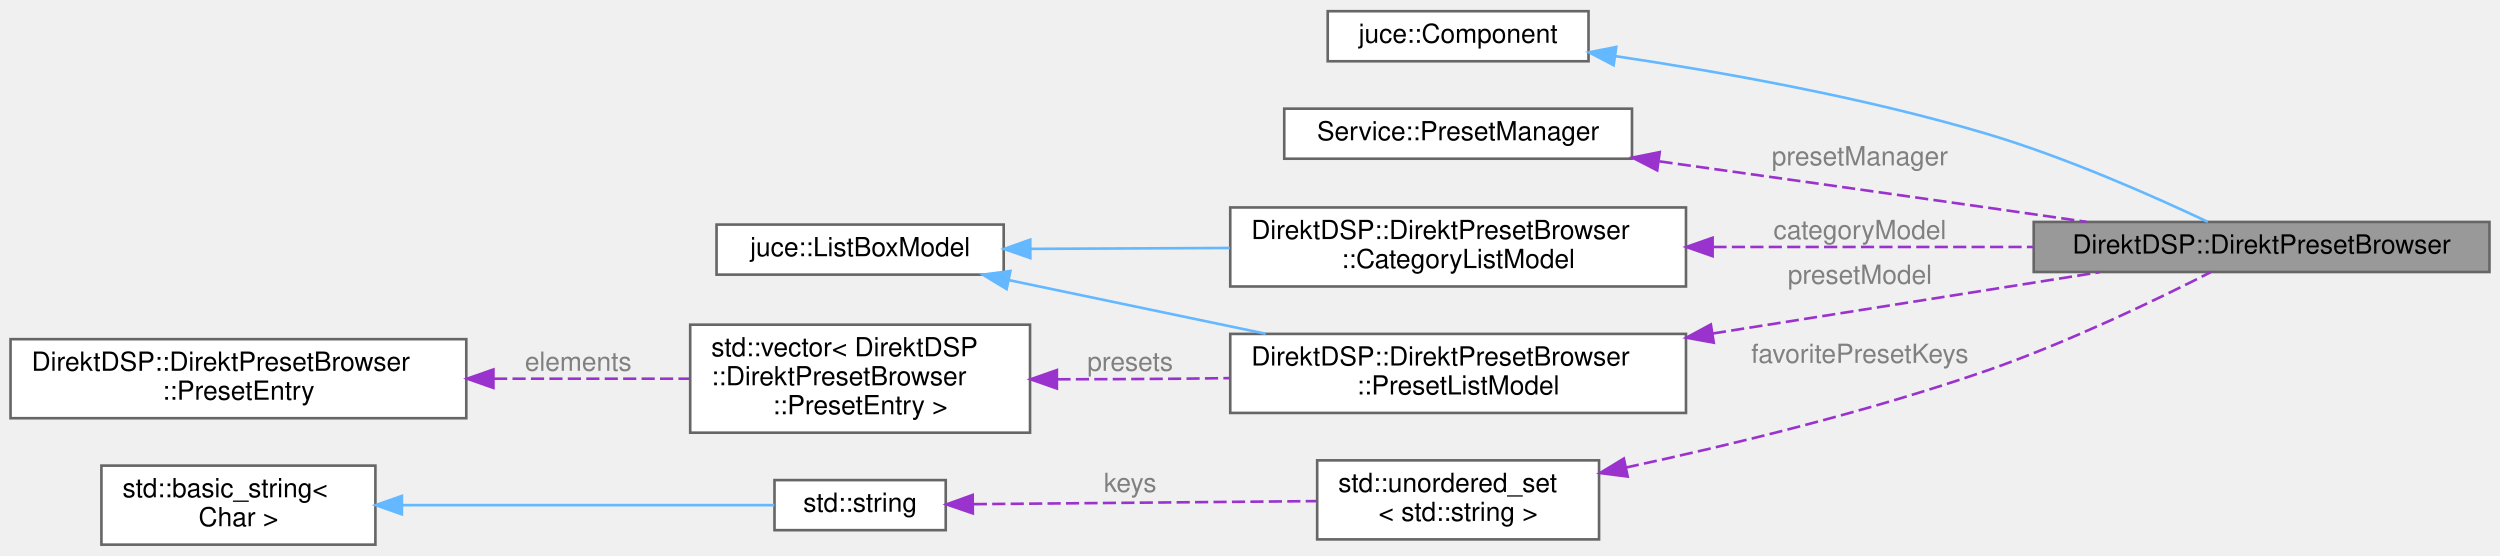
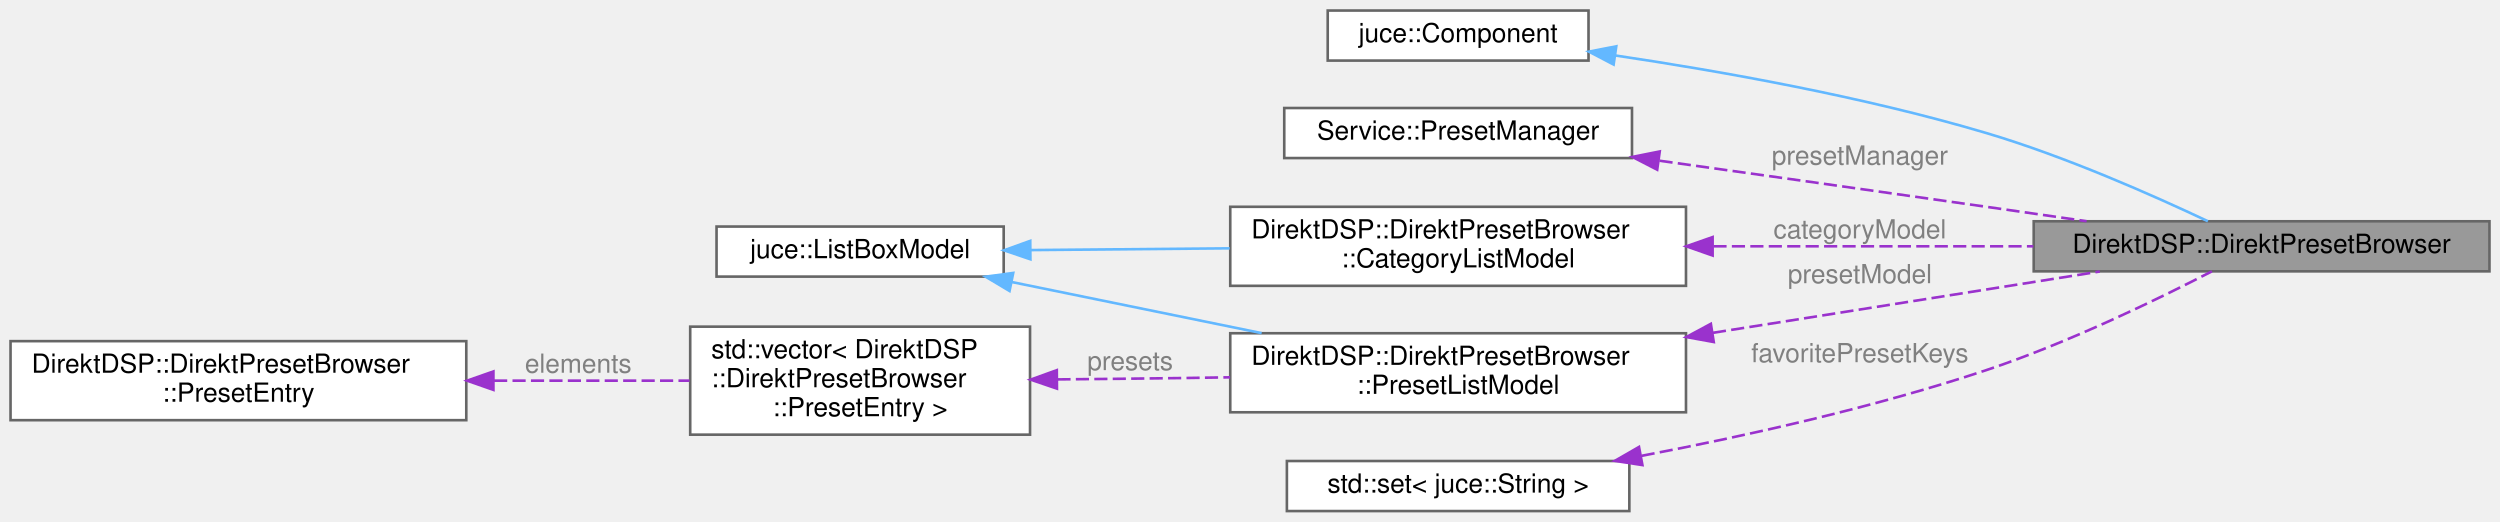
- <svg xmlns="http://www.w3.org/2000/svg" xmlns:xlink="http://www.w3.org/1999/xlink" width="949pt" height="211pt" viewBox="0.00 0.00 949.00 210.50">
-   <g id="graph0" class="graph" transform="scale(1 1) rotate(0) translate(4 206.5)">
+ <svg xmlns="http://www.w3.org/2000/svg" xmlns:xlink="http://www.w3.org/1999/xlink" width="949pt" height="198pt" viewBox="0.00 0.00 949.00 198.00">
+   <g id="graph0" class="graph" transform="scale(1 1) rotate(0) translate(4 194)">
    <g id="Node000001" class="node">
      <g id="a_Node000001">
        <a xlink:title=" ">
-           <polygon fill="#999999" stroke="#666666" points="941,-122.5 768,-122.5 768,-103.5 941,-103.5 941,-122.5" />
-           <text text-anchor="middle" x="854.5" y="-110.5" font-family="Helvetica,sans-Serif" font-size="10.00">DirektDSP::DirektPresetBrowser</text>
+           <polygon fill="#999999" stroke="#666666" points="941,-110 768,-110 768,-91 941,-91 941,-110" />
+           <text text-anchor="middle" x="854.5" y="-98" font-family="Helvetica,sans-Serif" font-size="10.00">DirektDSP::DirektPresetBrowser</text>
        </a>
      </g>
    </g>
    <g id="Node000002" class="node">
      <g id="a_Node000002">
        <a xlink:title=" ">
-           <polygon fill="white" stroke="#666666" points="599,-202.5 500,-202.5 500,-183.5 599,-183.5 599,-202.5" />
-           <text text-anchor="middle" x="549.5" y="-190.5" font-family="Helvetica,sans-Serif" font-size="10.00">juce::Component</text>
+           <polygon fill="white" stroke="#666666" points="599,-190 500,-190 500,-171 599,-171 599,-190" />
+           <text text-anchor="middle" x="549.5" y="-178" font-family="Helvetica,sans-Serif" font-size="10.00">juce::Component</text>
        </a>
      </g>
    </g>
    <g id="edge1_Node000001_Node000002" class="edge">
      <g id="a_edge1_Node000001_Node000002">
        <a xlink:title=" ">
-           <path fill="none" stroke="#63b8ff" d="M609.04,-185.46C649.21,-179.48 703.46,-169.82 750,-156 780.22,-147.03 813.64,-132.19 834.11,-122.51" />
-           <polygon fill="#63b8ff" stroke="#63b8ff" points="608.53,-181.99 599.14,-186.9 609.54,-188.92 608.53,-181.99" />
+           <path fill="none" stroke="#63b8ff" d="M609.04,-172.96C649.21,-166.98 703.46,-157.32 750,-143.5 780.22,-134.53 813.64,-119.69 834.11,-110.01" />
+           <polygon fill="#63b8ff" stroke="#63b8ff" points="608.53,-169.49 599.14,-174.4 609.54,-176.42 608.53,-169.49" />
        </a>
      </g>
    </g>
    <g id="Node000003" class="node">
      <g id="a_Node000003">
        <a xlink:href="classService_1_1PresetManager.html" target="_top" xlink:title=" ">
-           <polygon fill="white" stroke="#666666" points="615.5,-165.5 483.5,-165.5 483.5,-146.5 615.5,-146.5 615.5,-165.5" />
-           <text text-anchor="middle" x="549.5" y="-153.5" font-family="Helvetica,sans-Serif" font-size="10.00">Service::PresetManager</text>
+           <polygon fill="white" stroke="#666666" points="615.5,-153 483.5,-153 483.5,-134 615.5,-134 615.5,-153" />
+           <text text-anchor="middle" x="549.5" y="-141" font-family="Helvetica,sans-Serif" font-size="10.00">Service::PresetManager</text>
        </a>
      </g>
    </g>
    <g id="edge2_Node000001_Node000003" class="edge">
      <g id="a_edge2_Node000001_Node000003">
        <a xlink:title=" ">
-           <path fill="none" stroke="#9a32cd" stroke-dasharray="5,2" d="M625.95,-145.49C663.28,-140.27 709.01,-133.85 750,-128 762.31,-126.24 775.45,-124.35 788.08,-122.53" />
-           <polygon fill="#9a32cd" stroke="#9a32cd" points="625.07,-142.08 615.65,-146.93 626.04,-149.01 625.07,-142.08" />
+           <path fill="none" stroke="#9a32cd" stroke-dasharray="5,2" d="M625.95,-132.99C663.28,-127.77 709.01,-121.35 750,-115.5 762.31,-113.74 775.45,-111.85 788.08,-110.03" />
+           <polygon fill="#9a32cd" stroke="#9a32cd" points="625.07,-129.58 615.65,-134.43 626.04,-136.51 625.07,-129.58" />
        </a>
      </g>
-       <text text-anchor="middle" x="702" y="-144" font-family="Helvetica,sans-Serif" font-size="10.00" fill="grey"> presetManager</text>
+       <text text-anchor="middle" x="702" y="-131.5" font-family="Helvetica,sans-Serif" font-size="10.00" fill="grey"> presetManager</text>
    </g>
    <g id="Node000004" class="node">
      <g id="a_Node000004">
        <a xlink:href="classDirektDSP_1_1DirektPresetBrowser_1_1CategoryListModel.html" target="_top" xlink:title=" ">
-           <polygon fill="white" stroke="#666666" points="636,-128 463,-128 463,-98 636,-98 636,-128" />
-           <text text-anchor="start" x="471" y="-116" font-family="Helvetica,sans-Serif" font-size="10.00">DirektDSP::DirektPresetBrowser</text>
-           <text text-anchor="middle" x="549.5" y="-105" font-family="Helvetica,sans-Serif" font-size="10.00">::CategoryListModel</text>
+           <polygon fill="white" stroke="#666666" points="636,-115.5 463,-115.5 463,-85.5 636,-85.5 636,-115.5" />
+           <text text-anchor="start" x="471" y="-103.5" font-family="Helvetica,sans-Serif" font-size="10.00">DirektDSP::DirektPresetBrowser</text>
+           <text text-anchor="middle" x="549.5" y="-92.5" font-family="Helvetica,sans-Serif" font-size="10.00">::CategoryListModel</text>
        </a>
      </g>
    </g>
    <g id="edge3_Node000001_Node000004" class="edge">
      <g id="a_edge3_Node000001_Node000004">
        <a xlink:title=" ">
-           <path fill="none" stroke="#9a32cd" stroke-dasharray="5,2" d="M646.41,-113C685.36,-113 730,-113 767.84,-113" />
-           <polygon fill="#9a32cd" stroke="#9a32cd" points="646.11,-109.5 636.11,-113 646.11,-116.5 646.11,-109.5" />
+           <path fill="none" stroke="#9a32cd" stroke-dasharray="5,2" d="M646.41,-100.5C685.36,-100.5 730,-100.5 767.84,-100.5" />
+           <polygon fill="#9a32cd" stroke="#9a32cd" points="646.11,-97 636.11,-100.5 646.11,-104 646.11,-97" />
        </a>
      </g>
-       <text text-anchor="middle" x="702" y="-116" font-family="Helvetica,sans-Serif" font-size="10.00" fill="grey"> categoryModel</text>
+       <text text-anchor="middle" x="702" y="-103.5" font-family="Helvetica,sans-Serif" font-size="10.00" fill="grey"> categoryModel</text>
    </g>
    <g id="Node000005" class="node">
      <g id="a_Node000005">
        <a xlink:title=" ">
-           <polygon fill="white" stroke="#666666" points="377,-121.5 268,-121.5 268,-102.5 377,-102.5 377,-121.5" />
-           <text text-anchor="middle" x="322.5" y="-109.5" font-family="Helvetica,sans-Serif" font-size="10.00">juce::ListBoxModel</text>
+           <polygon fill="white" stroke="#666666" points="377,-108 268,-108 268,-89 377,-89 377,-108" />
+           <text text-anchor="middle" x="322.5" y="-96" font-family="Helvetica,sans-Serif" font-size="10.00">juce::ListBoxModel</text>
        </a>
      </g>
    </g>
    <g id="edge4_Node000004_Node000005" class="edge">
      <g id="a_edge4_Node000004_Node000005">
        <a xlink:title=" ">
-           <path fill="none" stroke="#63b8ff" d="M387.27,-112.28C410.74,-112.39 437.7,-112.51 462.78,-112.62" />
-           <polygon fill="#63b8ff" stroke="#63b8ff" points="387.12,-108.78 377.11,-112.24 387.09,-115.78 387.12,-108.78" />
+           <path fill="none" stroke="#63b8ff" d="M387.27,-99.07C410.74,-99.28 437.7,-99.52 462.78,-99.74" />
+           <polygon fill="#63b8ff" stroke="#63b8ff" points="387.14,-95.57 377.11,-98.98 387.08,-102.57 387.14,-95.57" />
        </a>
      </g>
    </g>
    <g id="Node000006" class="node">
      <g id="a_Node000006">
        <a xlink:href="classDirektDSP_1_1DirektPresetBrowser_1_1PresetListModel.html" target="_top" xlink:title=" ">
-           <polygon fill="white" stroke="#666666" points="636,-80 463,-80 463,-50 636,-50 636,-80" />
-           <text text-anchor="start" x="471" y="-68" font-family="Helvetica,sans-Serif" font-size="10.00">DirektDSP::DirektPresetBrowser</text>
-           <text text-anchor="middle" x="549.5" y="-57" font-family="Helvetica,sans-Serif" font-size="10.00">::PresetListModel</text>
+           <polygon fill="white" stroke="#666666" points="636,-67.5 463,-67.5 463,-37.5 636,-37.5 636,-67.5" />
+           <text text-anchor="start" x="471" y="-55.5" font-family="Helvetica,sans-Serif" font-size="10.00">DirektDSP::DirektPresetBrowser</text>
+           <text text-anchor="middle" x="549.5" y="-44.5" font-family="Helvetica,sans-Serif" font-size="10.00">::PresetListModel</text>
        </a>
      </g>
    </g>
    <g id="edge6_Node000006_Node000005" class="edge">
      <g id="a_edge6_Node000006_Node000005">
        <a xlink:title=" ">
-           <path fill="none" stroke="#63b8ff" d="M379.12,-100.38C408.51,-94.24 444.93,-86.64 476.46,-80.05" />
-           <polygon fill="#63b8ff" stroke="#63b8ff" points="378.11,-97.02 369.03,-102.49 379.54,-103.87 378.11,-97.02" />
+           <path fill="none" stroke="#63b8ff" d="M380,-86.95C408.76,-81.07 444.07,-73.85 474.92,-67.54" />
+           <polygon fill="#63b8ff" stroke="#63b8ff" points="379.22,-83.54 370.12,-88.97 380.62,-90.39 379.22,-83.54" />
        </a>
      </g>
    </g>
    <g id="edge5_Node000001_Node000006" class="edge">
      <g id="a_edge5_Node000001_Node000006">
        <a xlink:title=" ">
-           <path fill="none" stroke="#9a32cd" stroke-dasharray="5,2" d="M646.23,-80.17C694.32,-87.78 751.11,-96.78 793.08,-103.43" />
-           <polygon fill="#9a32cd" stroke="#9a32cd" points="646.54,-76.67 636.11,-78.56 645.44,-83.58 646.54,-76.67" />
+           <path fill="none" stroke="#9a32cd" stroke-dasharray="5,2" d="M646.23,-67.67C694.32,-75.28 751.11,-84.28 793.08,-90.93" />
+           <polygon fill="#9a32cd" stroke="#9a32cd" points="646.54,-64.17 636.11,-66.06 645.44,-71.08 646.54,-64.17" />
        </a>
      </g>
-       <text text-anchor="middle" x="702" y="-99" font-family="Helvetica,sans-Serif" font-size="10.00" fill="grey"> presetModel</text>
+       <text text-anchor="middle" x="702" y="-86.5" font-family="Helvetica,sans-Serif" font-size="10.00" fill="grey"> presetModel</text>
    </g>
    <g id="Node000007" class="node">
      <g id="a_Node000007">
        <a xlink:title=" ">
-           <polygon fill="white" stroke="#666666" points="387,-83.5 258,-83.5 258,-42.5 387,-42.5 387,-83.5" />
-           <text text-anchor="start" x="266" y="-71.5" font-family="Helvetica,sans-Serif" font-size="10.00">std::vector&lt; DirektDSP</text>
-           <text text-anchor="start" x="266" y="-60.5" font-family="Helvetica,sans-Serif" font-size="10.00">::DirektPresetBrowser</text>
-           <text text-anchor="middle" x="322.5" y="-49.5" font-family="Helvetica,sans-Serif" font-size="10.00">::PresetEntry &gt;</text>
+           <polygon fill="white" stroke="#666666" points="387,-70 258,-70 258,-29 387,-29 387,-70" />
+           <text text-anchor="start" x="266" y="-58" font-family="Helvetica,sans-Serif" font-size="10.00">std::vector&lt; DirektDSP</text>
+           <text text-anchor="start" x="266" y="-47" font-family="Helvetica,sans-Serif" font-size="10.00">::DirektPresetBrowser</text>
+           <text text-anchor="middle" x="322.5" y="-36" font-family="Helvetica,sans-Serif" font-size="10.00">::PresetEntry &gt;</text>
        </a>
      </g>
    </g>
    <g id="edge7_Node000006_Node000007" class="edge">
      <g id="a_edge7_Node000006_Node000007">
        <a xlink:title=" ">
-           <path fill="none" stroke="#9a32cd" stroke-dasharray="5,2" d="M397.39,-62.77C413.1,-62.79 429.6,-62.85 445,-63 450.84,-63.06 456.87,-63.13 462.94,-63.22" />
-           <polygon fill="#9a32cd" stroke="#9a32cd" points="397.19,-59.27 387.19,-62.77 397.19,-66.27 397.19,-59.27" />
+           <path fill="none" stroke="#9a32cd" stroke-dasharray="5,2" d="M397.39,-49.98C413.1,-50.12 429.6,-50.29 445,-50.5 450.84,-50.58 456.87,-50.67 462.94,-50.77" />
+           <polygon fill="#9a32cd" stroke="#9a32cd" points="397.22,-46.48 387.19,-49.89 397.16,-53.48 397.22,-46.48" />
        </a>
      </g>
-       <text text-anchor="middle" x="425" y="-66" font-family="Helvetica,sans-Serif" font-size="10.00" fill="grey"> presets</text>
+       <text text-anchor="middle" x="425" y="-53.5" font-family="Helvetica,sans-Serif" font-size="10.00" fill="grey"> presets</text>
    </g>
    <g id="Node000008" class="node">
      <g id="a_Node000008">
        <a xlink:href="structDirektDSP_1_1DirektPresetBrowser_1_1PresetEntry.html" target="_top" xlink:title=" ">
-           <polygon fill="white" stroke="#666666" points="173,-78 0,-78 0,-48 173,-48 173,-78" />
-           <text text-anchor="start" x="8" y="-66" font-family="Helvetica,sans-Serif" font-size="10.00">DirektDSP::DirektPresetBrowser</text>
-           <text text-anchor="middle" x="86.5" y="-55" font-family="Helvetica,sans-Serif" font-size="10.00">::PresetEntry</text>
+           <polygon fill="white" stroke="#666666" points="173,-64.5 0,-64.5 0,-34.5 173,-34.5 173,-64.5" />
+           <text text-anchor="start" x="8" y="-52.5" font-family="Helvetica,sans-Serif" font-size="10.00">DirektDSP::DirektPresetBrowser</text>
+           <text text-anchor="middle" x="86.5" y="-41.5" font-family="Helvetica,sans-Serif" font-size="10.00">::PresetEntry</text>
        </a>
      </g>
    </g>
    <g id="edge8_Node000007_Node000008" class="edge">
      <g id="a_edge8_Node000007_Node000008">
        <a xlink:title=" ">
-           <path fill="none" stroke="#9a32cd" stroke-dasharray="5,2" d="M183.54,-63C208.53,-63 234.84,-63 257.7,-63" />
-           <polygon fill="#9a32cd" stroke="#9a32cd" points="183.3,-59.5 173.3,-63 183.3,-66.5 183.3,-59.5" />
+           <path fill="none" stroke="#9a32cd" stroke-dasharray="5,2" d="M183.54,-49.5C208.53,-49.5 234.84,-49.5 257.7,-49.5" />
+           <polygon fill="#9a32cd" stroke="#9a32cd" points="183.3,-46 173.3,-49.5 183.3,-53 183.3,-46" />
        </a>
      </g>
-       <text text-anchor="middle" x="215.5" y="-66" font-family="Helvetica,sans-Serif" font-size="10.00" fill="grey"> elements</text>
+       <text text-anchor="middle" x="215.5" y="-52.5" font-family="Helvetica,sans-Serif" font-size="10.00" fill="grey"> elements</text>
    </g>
    <g id="Node000009" class="node">
      <g id="a_Node000009">
        <a xlink:title=" ">
-           <polygon fill="white" stroke="#666666" points="603,-32 496,-32 496,-2 603,-2 603,-32" />
-           <text text-anchor="start" x="504" y="-20" font-family="Helvetica,sans-Serif" font-size="10.00">std::unordered_set</text>
-           <text text-anchor="middle" x="549.5" y="-9" font-family="Helvetica,sans-Serif" font-size="10.00">&lt; std::string &gt;</text>
+           <polygon fill="white" stroke="#666666" points="614.5,-19 484.5,-19 484.5,0 614.5,0 614.5,-19" />
+           <text text-anchor="middle" x="549.5" y="-7" font-family="Helvetica,sans-Serif" font-size="10.00">std::set&lt; juce::String &gt;</text>
        </a>
      </g>
    </g>
    <g id="edge9_Node000001_Node000009" class="edge">
      <g id="a_edge9_Node000001_Node000009">
        <a xlink:title=" ">
-           <path fill="none" stroke="#9a32cd" stroke-dasharray="5,2" d="M613.18,-29.27C652.92,-37.81 705.11,-50.45 750,-66 780.77,-76.66 814.87,-93.1 835.23,-103.45" />
-           <polygon fill="#9a32cd" stroke="#9a32cd" points="613.87,-25.84 603.36,-27.19 612.41,-32.68 613.87,-25.84" />
+           <path fill="none" stroke="#9a32cd" stroke-dasharray="5,2" d="M619.16,-20.97C658.08,-28.37 707.37,-39.3 750,-53.5 781.08,-63.86 815.37,-80.54 835.64,-91" />
+           <polygon fill="#9a32cd" stroke="#9a32cd" points="619.46,-17.46 608.99,-19.06 618.17,-24.34 619.46,-17.46" />
        </a>
      </g>
-       <text text-anchor="middle" x="702" y="-69" font-family="Helvetica,sans-Serif" font-size="10.00" fill="grey"> favoritePresetKeys</text>
-     </g>
-     <g id="Node000010" class="node">
-       <g id="a_Node000010">
-         <a xlink:title=" ">
-           <polygon fill="white" stroke="#666666" points="355,-24.5 290,-24.5 290,-5.5 355,-5.5 355,-24.5" />
-           <text text-anchor="middle" x="322.5" y="-12.5" font-family="Helvetica,sans-Serif" font-size="10.00">std::string</text>
-         </a>
-       </g>
-     </g>
-     <g id="edge10_Node000009_Node000010" class="edge">
-       <g id="a_edge10_Node000009_Node000010">
-         <a xlink:title=" ">
-           <path fill="none" stroke="#9a32cd" stroke-dasharray="5,2" d="M365.64,-15.37C402.44,-15.7 456.01,-16.18 495.67,-16.53" />
-           <polygon fill="#9a32cd" stroke="#9a32cd" points="365.29,-11.87 355.26,-15.28 365.23,-18.87 365.29,-11.87" />
-         </a>
-       </g>
-       <text text-anchor="middle" x="425" y="-20" font-family="Helvetica,sans-Serif" font-size="10.00" fill="grey"> keys</text>
-     </g>
-     <g id="Node000011" class="node">
-       <g id="a_Node000011">
-         <a xlink:title=" ">
-           <polygon fill="white" stroke="#666666" points="138.5,-30 34.5,-30 34.5,0 138.5,0 138.5,-30" />
-           <text text-anchor="start" x="42.5" y="-18" font-family="Helvetica,sans-Serif" font-size="10.00">std::basic_string&lt;</text>
-           <text text-anchor="middle" x="86.5" y="-7" font-family="Helvetica,sans-Serif" font-size="10.00"> Char &gt;</text>
-         </a>
-       </g>
-     </g>
-     <g id="edge11_Node000010_Node000011" class="edge">
-       <g id="a_edge11_Node000010_Node000011">
-         <a xlink:title=" ">
-           <path fill="none" stroke="#63b8ff" d="M148.58,-15C193.89,-15 253.84,-15 289.94,-15" />
-           <polygon fill="#63b8ff" stroke="#63b8ff" points="148.56,-11.5 138.56,-15 148.56,-18.5 148.56,-11.5" />
-         </a>
-       </g>
+       <text text-anchor="middle" x="702" y="-56.5" font-family="Helvetica,sans-Serif" font-size="10.00" fill="grey"> favoritePresetKeys</text>
    </g>
  </g>
</svg>
